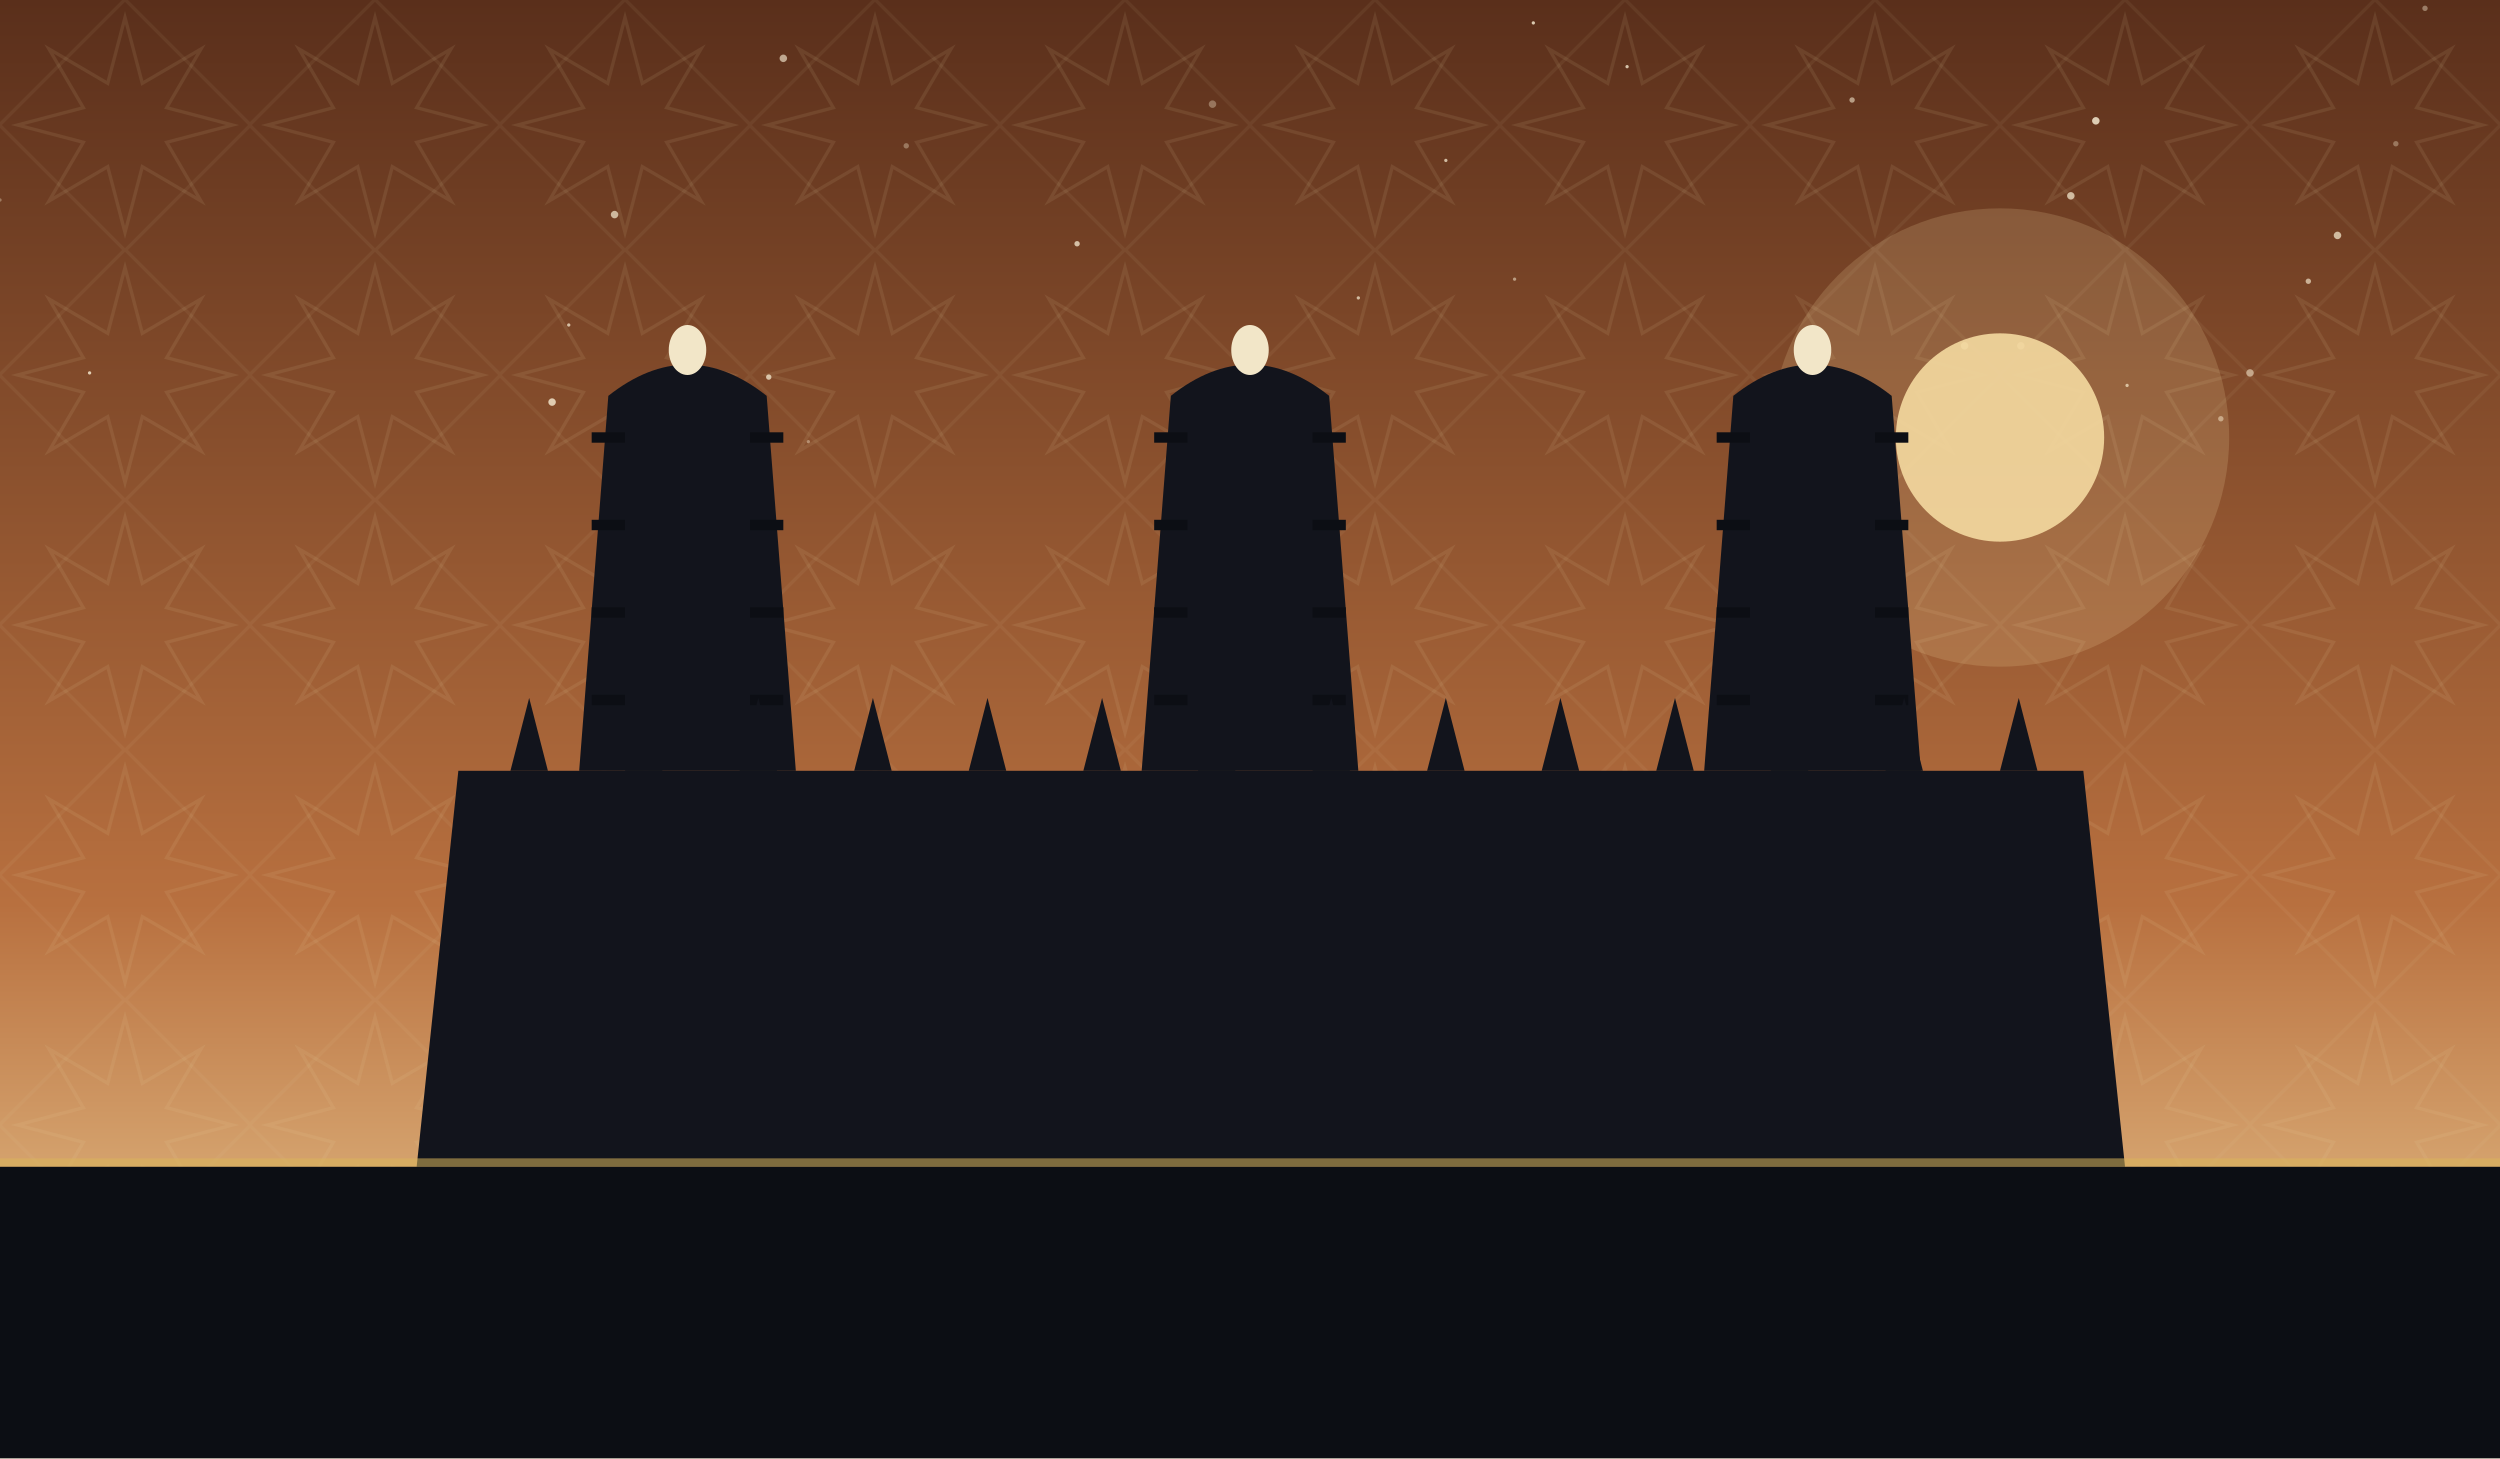
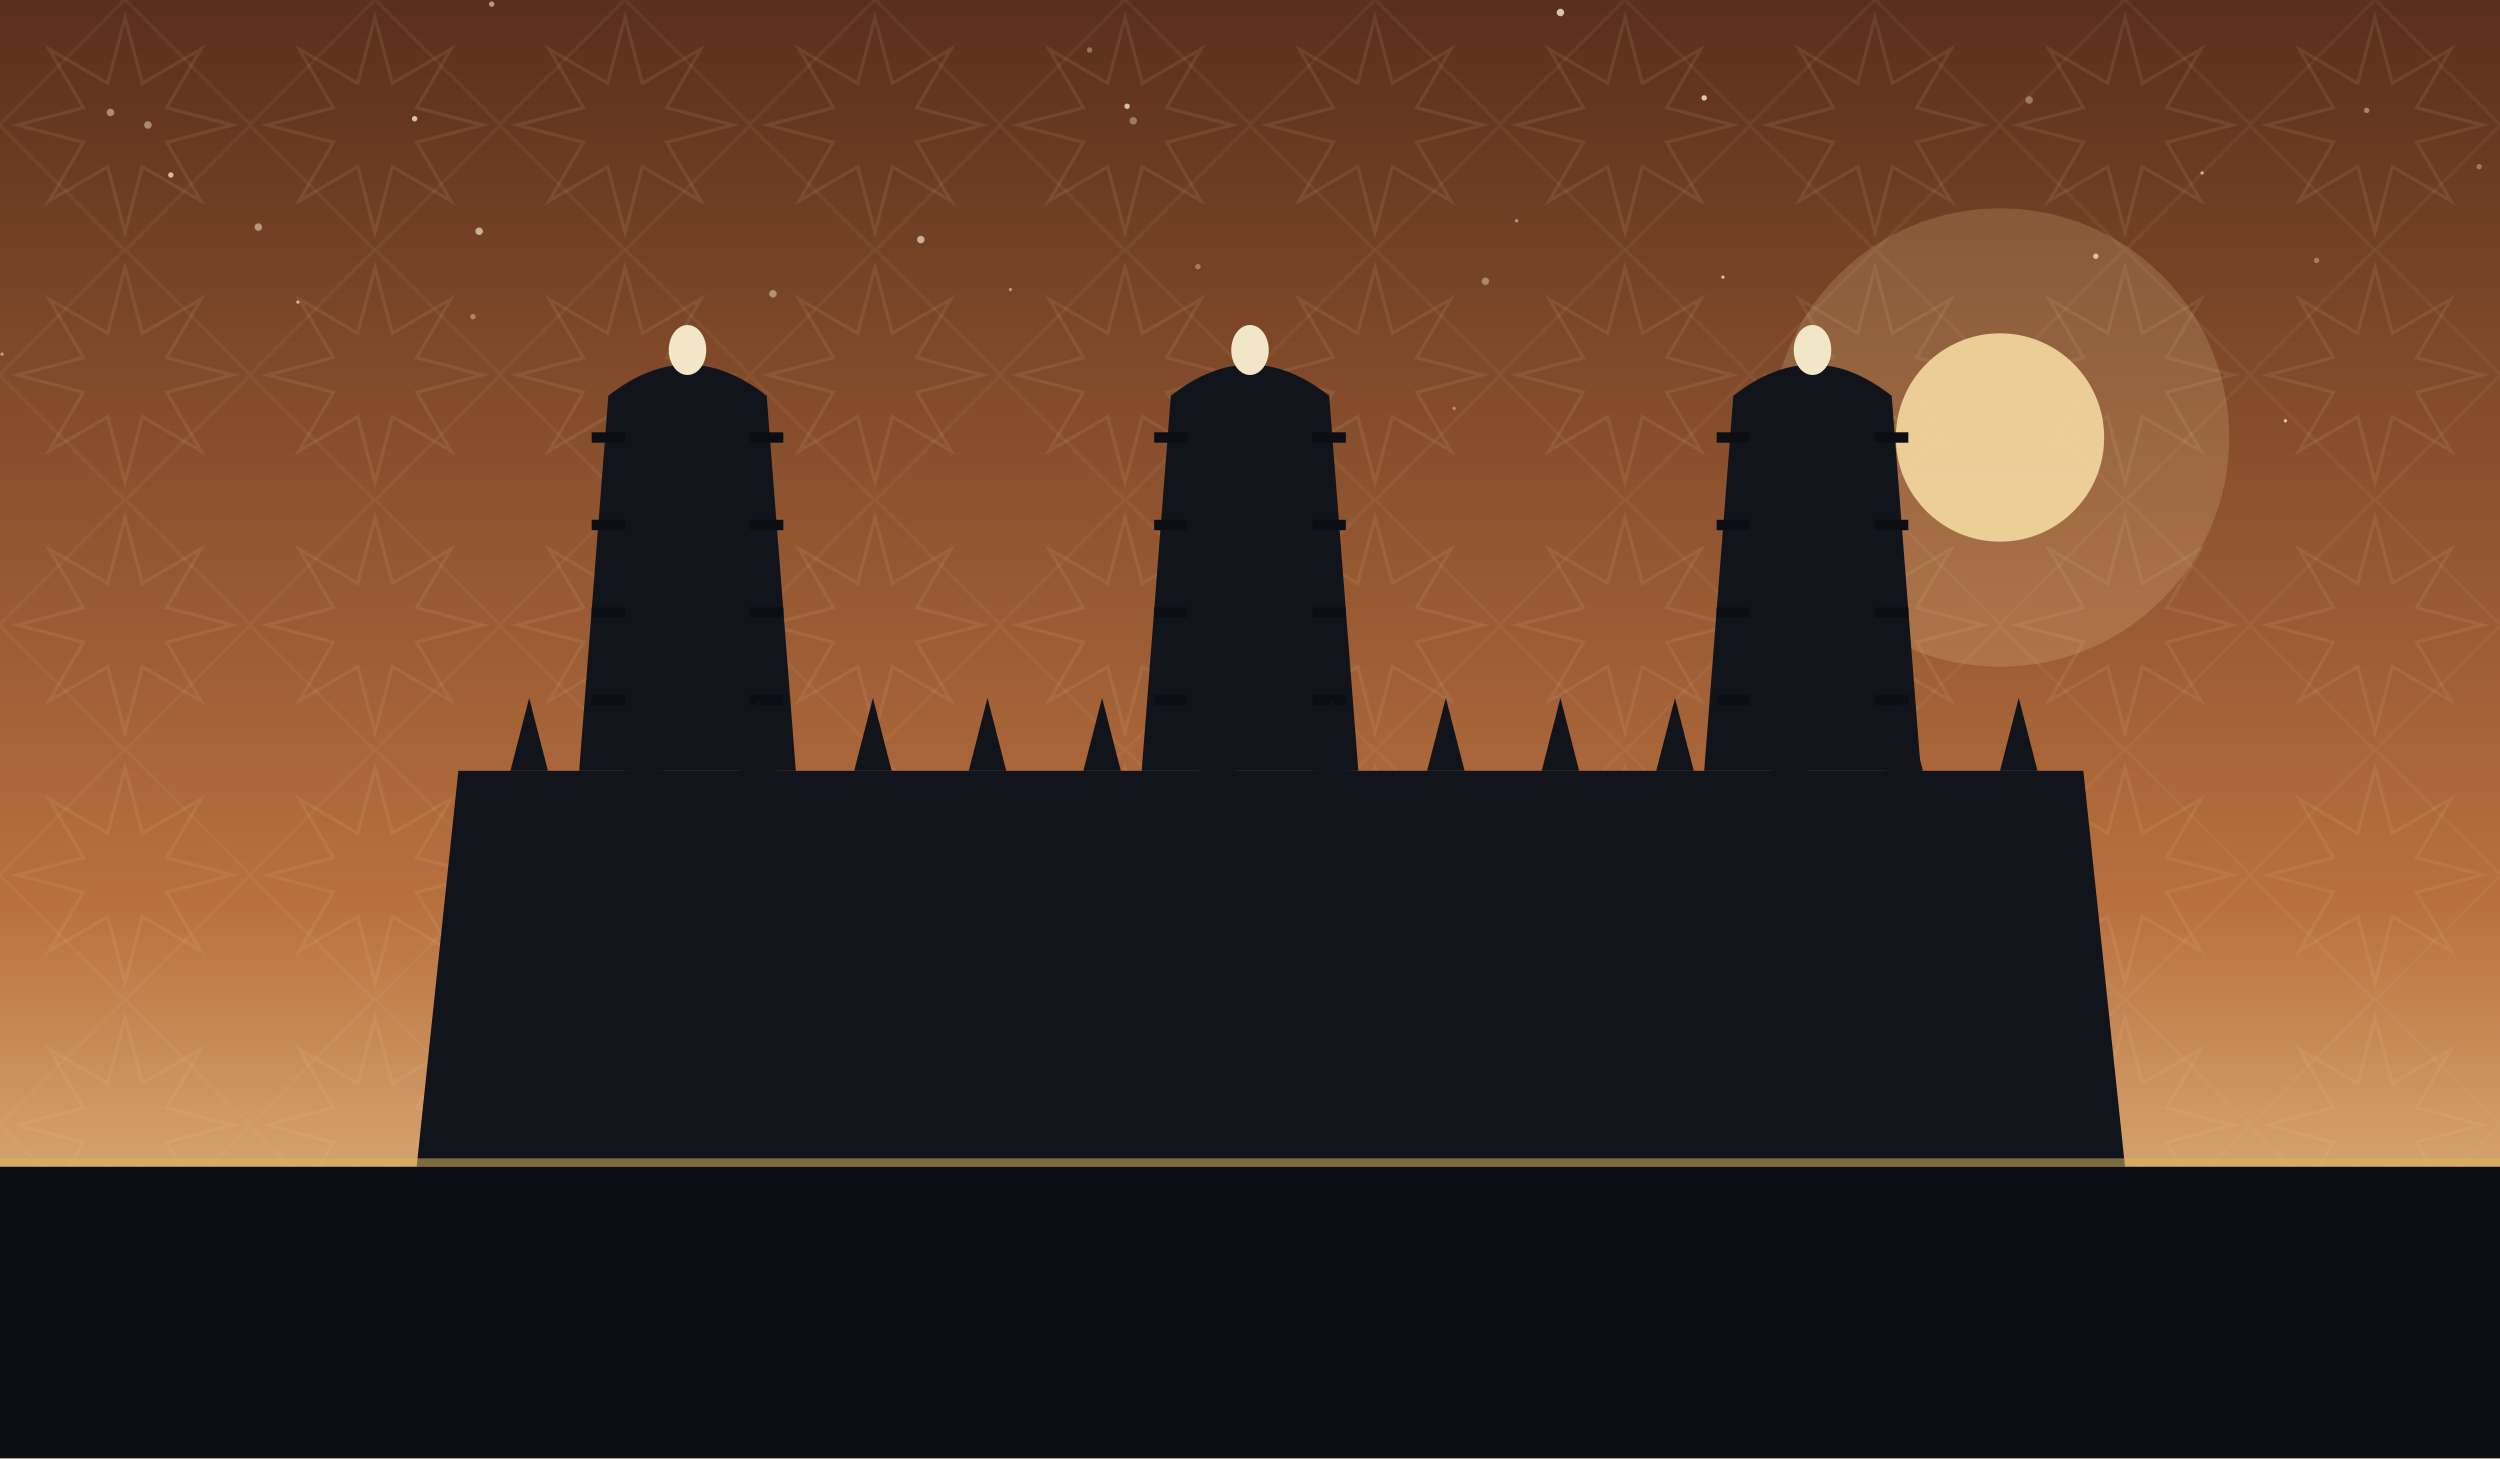
<svg xmlns="http://www.w3.org/2000/svg" viewBox="0 0 1200 700" role="img">
  <defs>
    <linearGradient id="sky" x1="0" y1="0" x2="0" y2="1">
      <stop offset="0" stop-color="#5a2f1b" />
      <stop offset="0.62" stop-color="#b8703f" />
      <stop offset="1" stop-color="#f4d9a0" />
    </linearGradient>
    <pattern id="g1" width="120" height="120" patternUnits="userSpaceOnUse">
      <polygon points="111.6,60.0 80.0,68.3 96.5,96.5 68.3,80.0 60.0,111.6 51.7,80.0 23.5,96.5 40.0,68.3 8.4,60.0 40.0,51.7 23.5,23.5 51.7,40.0 60.0,8.4 68.3,40.0 96.5,23.5 80.0,51.7" fill="none" stroke="#e8d9a8" stroke-width="1.6" opacity="0.1" />
      <rect x="17.4" y="17.4" width="85.2" height="85.2" fill="none" stroke="#e8d9a8" stroke-width="1.6" opacity="0.07" transform="rotate(45 60.0 60.0)" />
    </pattern>
  </defs>
  <rect width="1200" height="700" fill="url(#sky)" />
  <rect width="1200" height="700" fill="url(#g1)" />
-   <circle cx="1164" cy="4" r="1.3" fill="#f7ecd2" opacity="0.41" />
-   <circle cx="1150" cy="69" r="1.3" fill="#f7ecd2" opacity="0.35" />
-   <circle cx="265" cy="193" r="1.8" fill="#f7ecd2" opacity="0.80" />
-   <circle cx="597" cy="204" r="0.8" fill="#f7ecd2" opacity="0.73" />
-   <circle cx="970" cy="166" r="1.8" fill="#f7ecd2" opacity="0.55" />
-   <circle cx="736" cy="11" r="0.8" fill="#f7ecd2" opacity="0.81" />
-   <circle cx="591" cy="195" r="0.8" fill="#f7ecd2" opacity="0.80" />
-   <circle cx="943" cy="166" r="1.8" fill="#f7ecd2" opacity="0.73" />
-   <circle cx="376" cy="28" r="1.8" fill="#f7ecd2" opacity="0.63" />
-   <circle cx="1122" cy="113" r="1.8" fill="#f7ecd2" opacity="0.71" />
-   <circle cx="517" cy="117" r="1.3" fill="#f7ecd2" opacity="0.74" />
-   <circle cx="889" cy="48" r="1.3" fill="#f7ecd2" opacity="0.57" />
-   <circle cx="582" cy="50" r="1.8" fill="#f7ecd2" opacity="0.35" />
-   <circle cx="1108" cy="135" r="1.3" fill="#f7ecd2" opacity="0.65" />
-   <circle cx="43" cy="179" r="0.8" fill="#f7ecd2" opacity="0.82" />
-   <circle cx="435" cy="70" r="1.3" fill="#f7ecd2" opacity="0.35" />
-   <circle cx="388" cy="212" r="0.8" fill="#f7ecd2" opacity="0.41" />
-   <circle cx="694" cy="77" r="0.8" fill="#f7ecd2" opacity="0.73" />
-   <circle cx="369" cy="181" r="1.3" fill="#f7ecd2" opacity="0.74" />
-   <circle cx="781" cy="32" r="0.8" fill="#f7ecd2" opacity="0.77" />
-   <circle cx="994" cy="94" r="1.8" fill="#f7ecd2" opacity="0.71" />
-   <circle cx="1080" cy="179" r="1.8" fill="#f7ecd2" opacity="0.55" />
-   <circle cx="295" cy="103" r="1.8" fill="#f7ecd2" opacity="0.70" />
-   <circle cx="727" cy="134" r="0.8" fill="#f7ecd2" opacity="0.53" />
-   <circle cx="0" cy="96" r="0.8" fill="#f7ecd2" opacity="0.35" />
-   <circle cx="1066" cy="201" r="1.3" fill="#f7ecd2" opacity="0.51" />
-   <circle cx="1021" cy="185" r="0.8" fill="#f7ecd2" opacity="0.70" />
-   <circle cx="273" cy="156" r="0.8" fill="#f7ecd2" opacity="0.73" />
-   <circle cx="1006" cy="58" r="1.8" fill="#f7ecd2" opacity="0.83" />
-   <circle cx="652" cy="143" r="0.8" fill="#f7ecd2" opacity="0.71" />
+   <circle cx="541" cy="51" r="1.3" fill="#f7ecd2" opacity="0.76" />
+   <circle cx="71" cy="60" r="1.8" fill="#f7ecd2" opacity="0.45" />
+   <circle cx="698" cy="196" r="0.8" fill="#f7ecd2" opacity="0.43" />
+   <circle cx="1006" cy="123" r="1.3" fill="#f7ecd2" opacity="0.73" />
+   <circle cx="827" cy="133" r="0.8" fill="#f7ecd2" opacity="0.76" />
+   <circle cx="1097" cy="202" r="0.8" fill="#f7ecd2" opacity="0.79" />
+   <circle cx="544" cy="58" r="1.8" fill="#f7ecd2" opacity="0.37" />
+   <circle cx="1112" cy="125" r="1.3" fill="#f7ecd2" opacity="0.35" />
+   <circle cx="713" cy="135" r="1.8" fill="#f7ecd2" opacity="0.40" />
+   <circle cx="523" cy="24" r="1.3" fill="#f7ecd2" opacity="0.37" />
+   <circle cx="1190" cy="80" r="1.3" fill="#f7ecd2" opacity="0.35" />
+   <circle cx="818" cy="47" r="1.3" fill="#f7ecd2" opacity="0.81" />
+   <circle cx="199" cy="57" r="1.3" fill="#f7ecd2" opacity="0.78" />
+   <circle cx="749" cy="6" r="1.8" fill="#f7ecd2" opacity="0.79" />
+   <circle cx="236" cy="2" r="1.3" fill="#f7ecd2" opacity="0.57" />
+   <circle cx="124" cy="109" r="1.8" fill="#f7ecd2" opacity="0.51" />
+   <circle cx="485" cy="139" r="0.8" fill="#f7ecd2" opacity="0.50" />
+   <circle cx="575" cy="128" r="1.3" fill="#f7ecd2" opacity="0.35" />
+   <circle cx="82" cy="84" r="1.3" fill="#f7ecd2" opacity="0.73" />
+   <circle cx="230" cy="111" r="1.8" fill="#f7ecd2" opacity="0.65" />
+   <circle cx="371" cy="141" r="1.8" fill="#f7ecd2" opacity="0.46" />
+   <circle cx="1" cy="170" r="0.8" fill="#f7ecd2" opacity="0.55" />
+   <circle cx="728" cy="106" r="0.8" fill="#f7ecd2" opacity="0.53" />
+   <circle cx="1136" cy="53" r="1.3" fill="#f7ecd2" opacity="0.43" />
+   <circle cx="1057" cy="83" r="0.8" fill="#f7ecd2" opacity="0.66" />
+   <circle cx="227" cy="152" r="1.3" fill="#f7ecd2" opacity="0.39" />
+   <circle cx="974" cy="48" r="1.8" fill="#f7ecd2" opacity="0.37" />
+   <circle cx="442" cy="115" r="1.8" fill="#f7ecd2" opacity="0.65" />
+   <circle cx="143" cy="145" r="0.8" fill="#f7ecd2" opacity="0.70" />
+   <circle cx="53" cy="54" r="1.8" fill="#f7ecd2" opacity="0.47" />
  <circle cx="960" cy="210" r="110" fill="#f4d9a0" opacity="0.18" />
  <circle cx="960" cy="210" r="50" fill="#f4d9a0" opacity="0.9" />
  <path d="M 200 560 L 220 370 L 1000 370 L 1020 560 Z" fill="#12141c" />
  <path d="M 278 370 L 292 190 Q 330 160 368 190 L 382 370 Z" fill="#12141c" />
  <ellipse cx="330" cy="168" rx="9" ry="12" fill="#f2e6c8" />
  <line x1="300" y1="210" x2="284" y2="210" stroke="#0c0e14" stroke-width="5" />
  <line x1="360" y1="210" x2="376" y2="210" stroke="#0c0e14" stroke-width="5" />
  <line x1="300" y1="252" x2="284" y2="252" stroke="#0c0e14" stroke-width="5" />
  <line x1="360" y1="252" x2="376" y2="252" stroke="#0c0e14" stroke-width="5" />
  <line x1="300" y1="294" x2="284" y2="294" stroke="#0c0e14" stroke-width="5" />
  <line x1="360" y1="294" x2="376" y2="294" stroke="#0c0e14" stroke-width="5" />
  <line x1="300" y1="336" x2="284" y2="336" stroke="#0c0e14" stroke-width="5" />
  <line x1="360" y1="336" x2="376" y2="336" stroke="#0c0e14" stroke-width="5" />
  <path d="M 548 370 L 562 190 Q 600 160 638 190 L 652 370 Z" fill="#12141c" />
  <ellipse cx="600" cy="168" rx="9" ry="12" fill="#f2e6c8" />
  <line x1="570" y1="210" x2="554" y2="210" stroke="#0c0e14" stroke-width="5" />
  <line x1="630" y1="210" x2="646" y2="210" stroke="#0c0e14" stroke-width="5" />
  <line x1="570" y1="252" x2="554" y2="252" stroke="#0c0e14" stroke-width="5" />
  <line x1="630" y1="252" x2="646" y2="252" stroke="#0c0e14" stroke-width="5" />
  <line x1="570" y1="294" x2="554" y2="294" stroke="#0c0e14" stroke-width="5" />
  <line x1="630" y1="294" x2="646" y2="294" stroke="#0c0e14" stroke-width="5" />
  <line x1="570" y1="336" x2="554" y2="336" stroke="#0c0e14" stroke-width="5" />
  <line x1="630" y1="336" x2="646" y2="336" stroke="#0c0e14" stroke-width="5" />
  <path d="M 818 370 L 832 190 Q 870 160 908 190 L 922 370 Z" fill="#12141c" />
  <ellipse cx="870" cy="168" rx="9" ry="12" fill="#f2e6c8" />
  <line x1="840" y1="210" x2="824" y2="210" stroke="#0c0e14" stroke-width="5" />
  <line x1="900" y1="210" x2="916" y2="210" stroke="#0c0e14" stroke-width="5" />
  <line x1="840" y1="252" x2="824" y2="252" stroke="#0c0e14" stroke-width="5" />
  <line x1="900" y1="252" x2="916" y2="252" stroke="#0c0e14" stroke-width="5" />
  <line x1="840" y1="294" x2="824" y2="294" stroke="#0c0e14" stroke-width="5" />
  <line x1="900" y1="294" x2="916" y2="294" stroke="#0c0e14" stroke-width="5" />
  <line x1="840" y1="336" x2="824" y2="336" stroke="#0c0e14" stroke-width="5" />
  <line x1="900" y1="336" x2="916" y2="336" stroke="#0c0e14" stroke-width="5" />
  <path d="M 245 370 L 254 335 L 263 370 Z" fill="#12141c" />
  <path d="M 300 370 L 309 335 L 318 370 Z" fill="#12141c" />
  <path d="M 355 370 L 364 335 L 373 370 Z" fill="#12141c" />
  <path d="M 410 370 L 419 335 L 428 370 Z" fill="#12141c" />
  <path d="M 465 370 L 474 335 L 483 370 Z" fill="#12141c" />
  <path d="M 520 370 L 529 335 L 538 370 Z" fill="#12141c" />
  <path d="M 575 370 L 584 335 L 593 370 Z" fill="#12141c" />
  <path d="M 630 370 L 639 335 L 648 370 Z" fill="#12141c" />
  <path d="M 685 370 L 694 335 L 703 370 Z" fill="#12141c" />
  <path d="M 740 370 L 749 335 L 758 370 Z" fill="#12141c" />
  <path d="M 795 370 L 804 335 L 813 370 Z" fill="#12141c" />
  <path d="M 850 370 L 859 335 L 868 370 Z" fill="#12141c" />
  <path d="M 905 370 L 914 335 L 923 370 Z" fill="#12141c" />
  <path d="M 960 370 L 969 335 L 978 370 Z" fill="#12141c" />
  <rect x="0" y="560" width="1200" height="140" fill="#0c0e14" />
  <rect x="0" y="556" width="1200" height="4" fill="#d8b45a" opacity="0.55" />
</svg>
